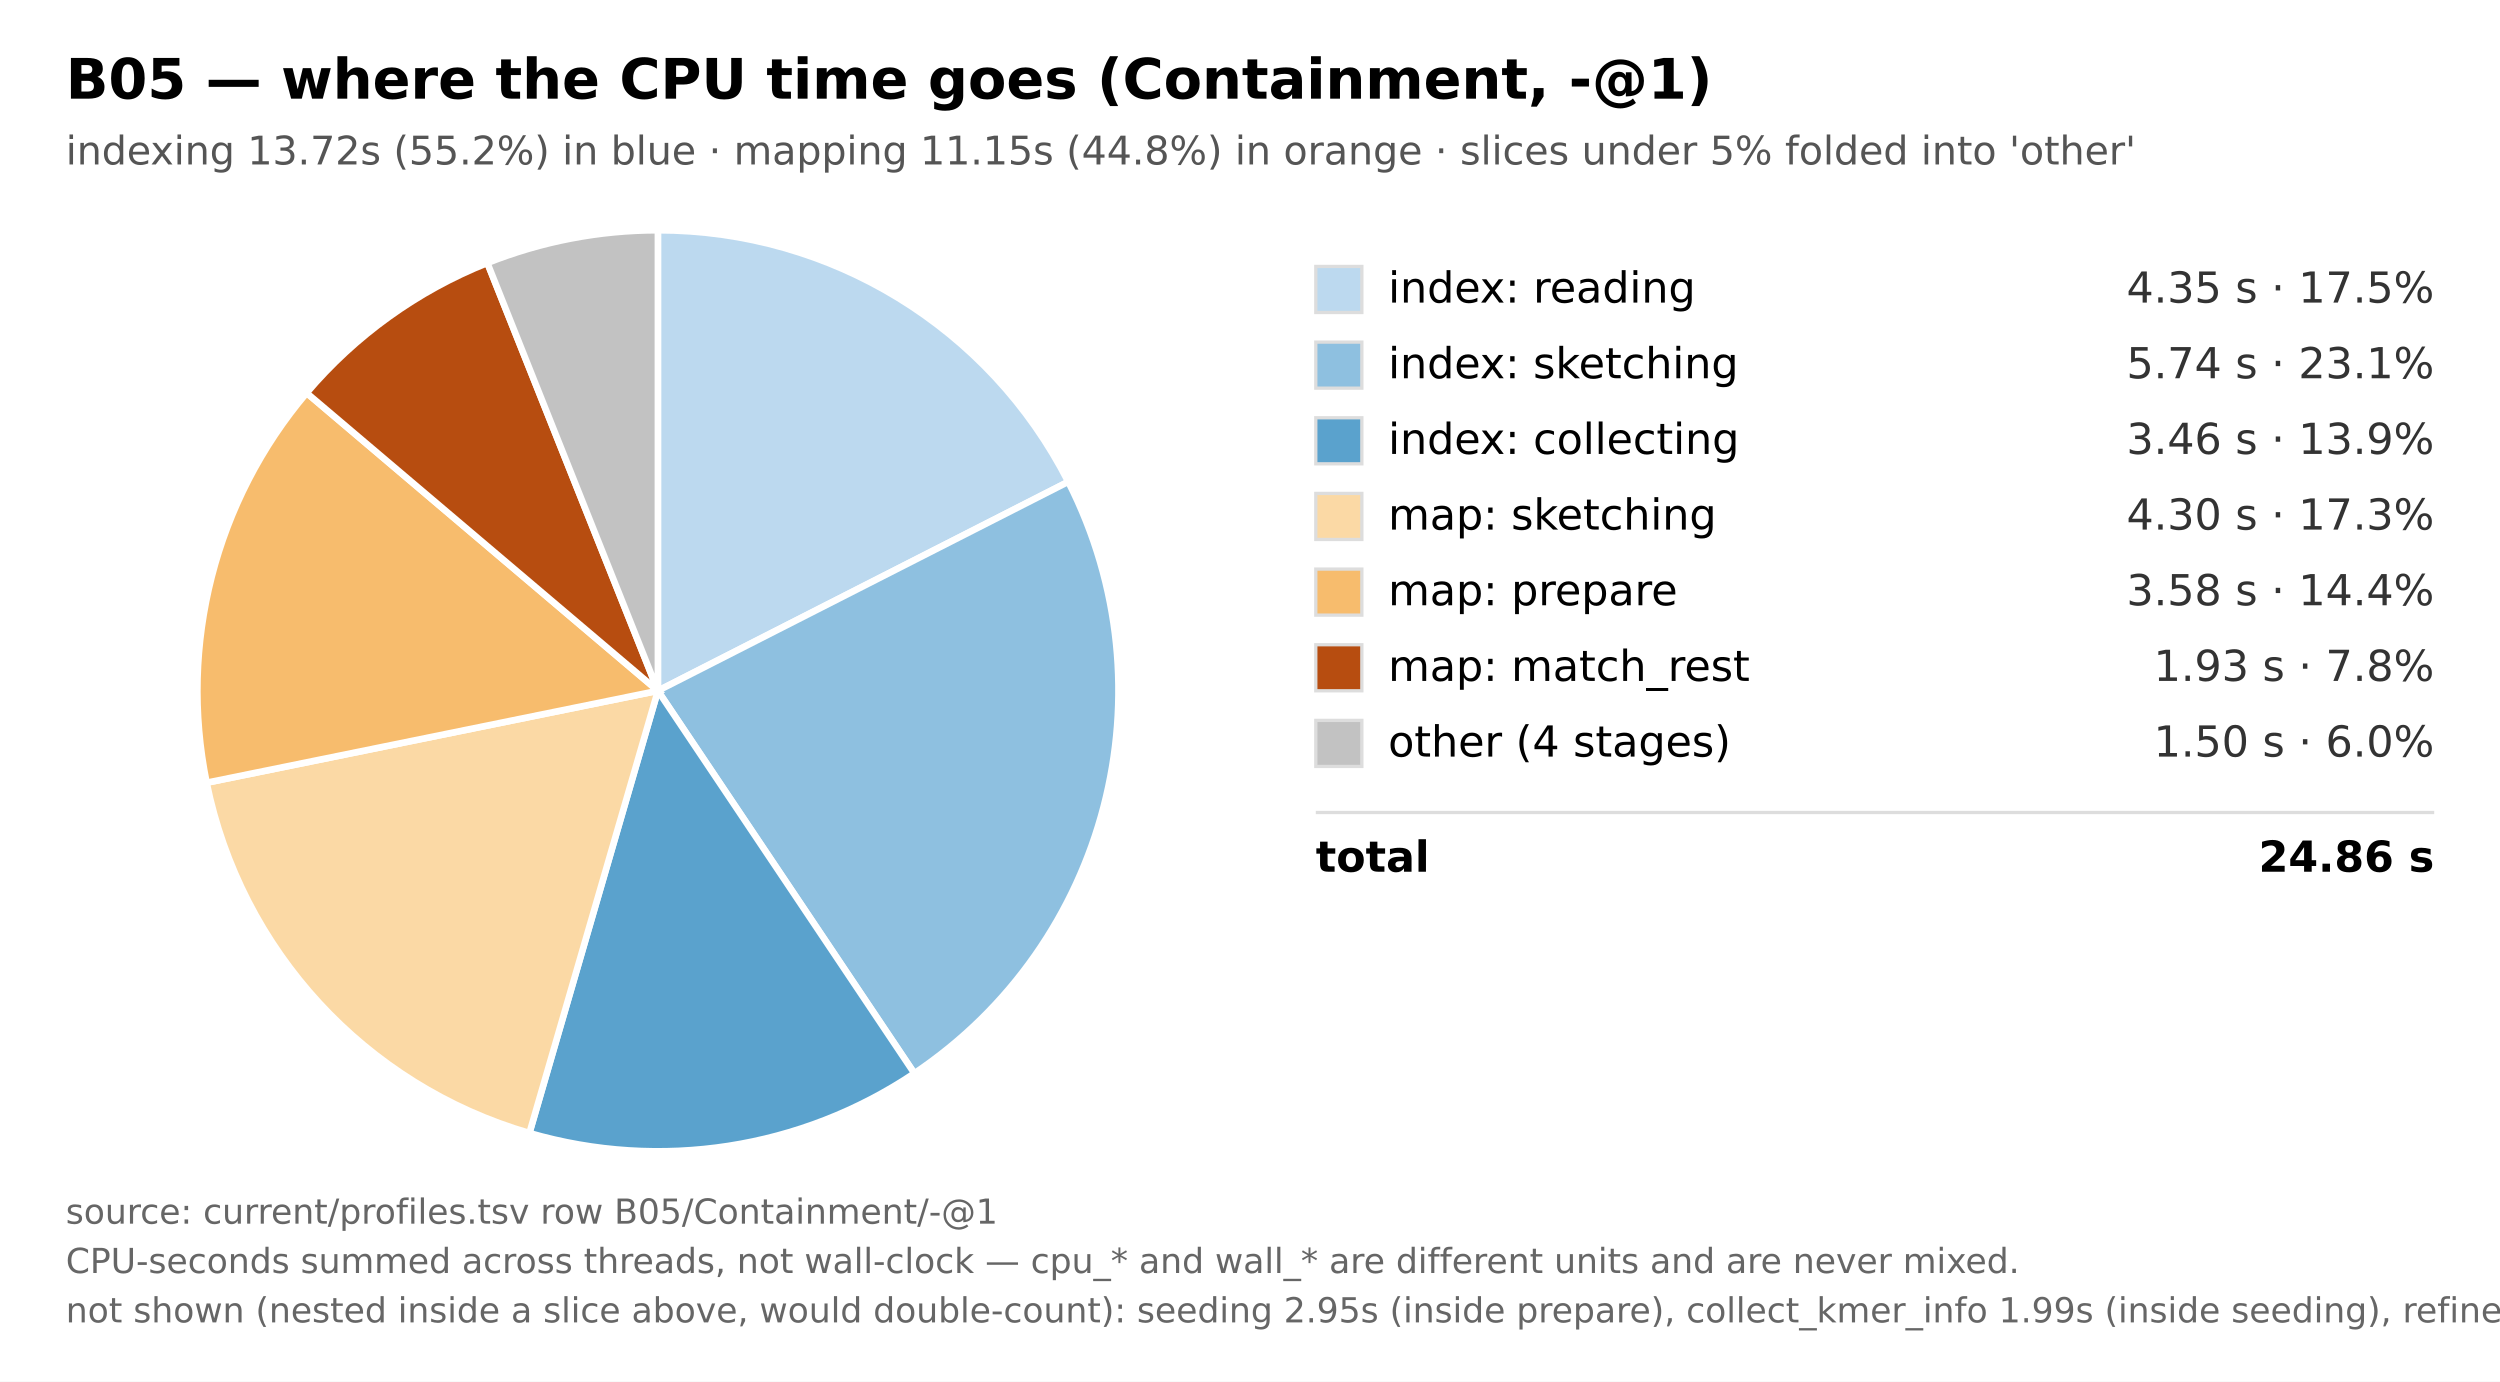
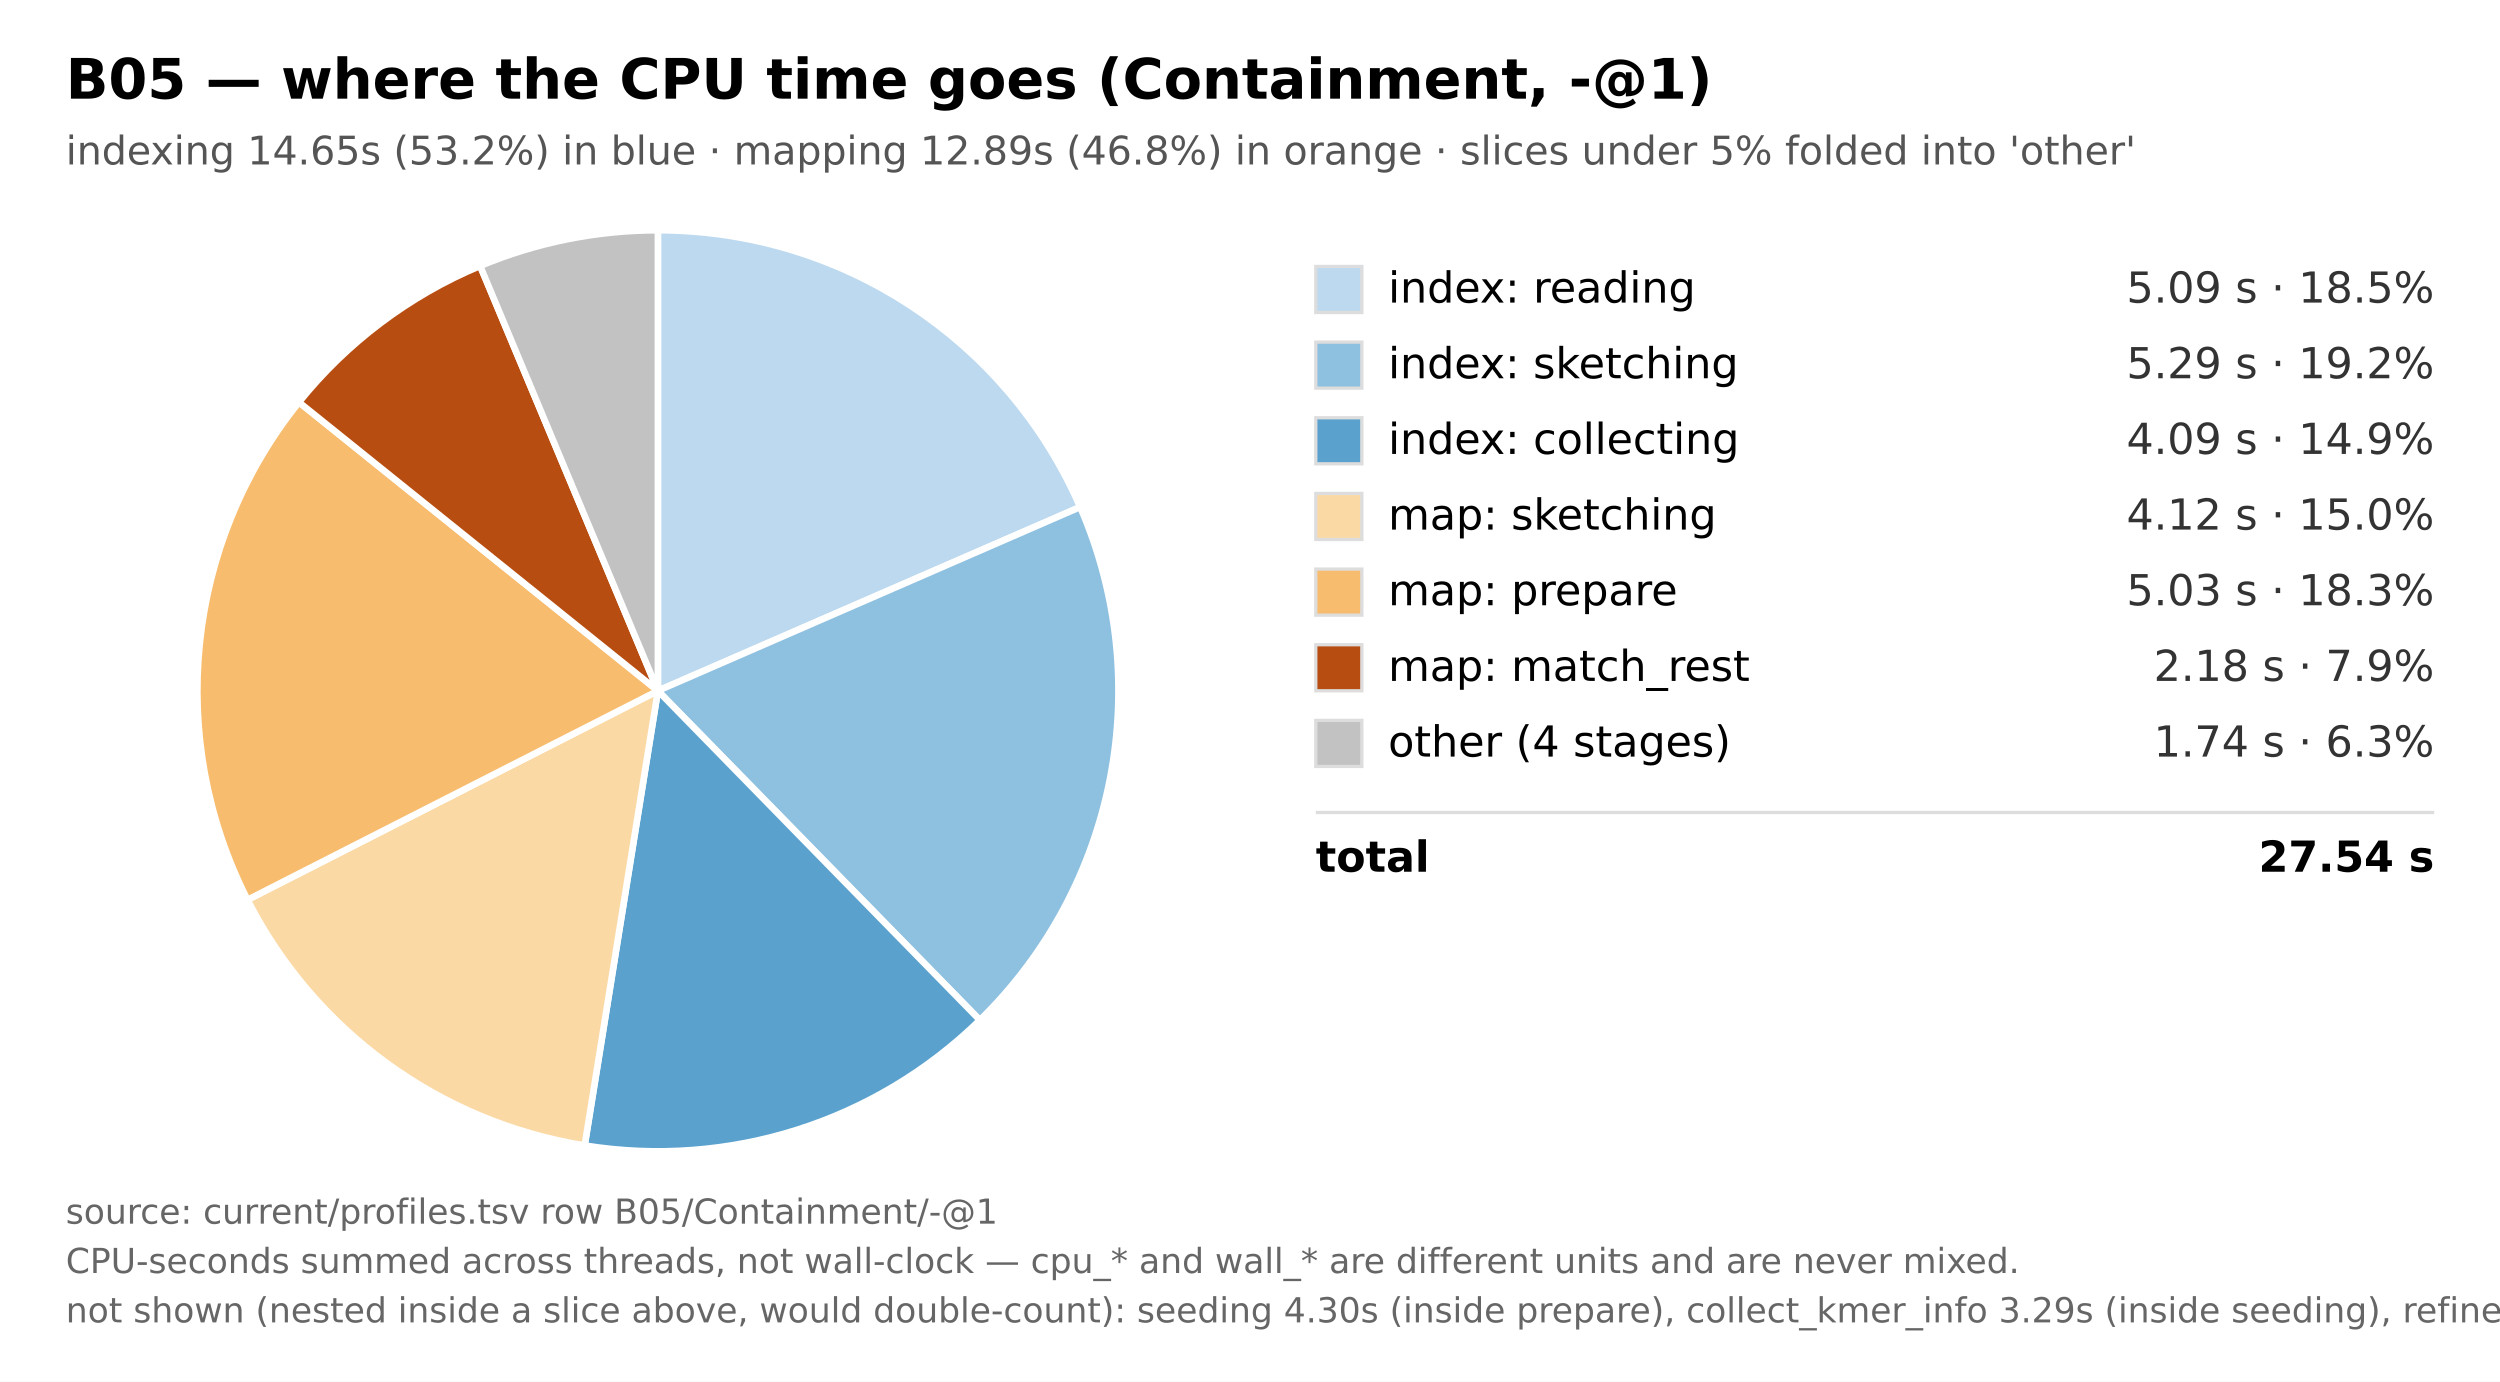
<svg xmlns="http://www.w3.org/2000/svg" width="760" height="420" viewBox="0 0 760 420" font-family="DejaVu Sans, Helvetica, Arial, sans-serif">
  <rect width="760" height="420" fill="#ffffff" />
  <text x="20" y="30" font-size="17" font-weight="bold">B05 — where the CPU time goes (Containment, -@1)</text>
-   <text x="20" y="50" font-size="12" fill="#555555">indexing 13.72s (55.2%) in blue · mapping 11.15s (44.8%) in orange · slices under 5% folded into 'other'</text>
-   <path d="M 200.00,210.00 L 200.00,70.00 A 140.00,140.00 0 0,1 324.75,146.47 Z" fill="#bcd9ef" stroke="#ffffff" stroke-width="2" />
-   <path d="M 200.00,210.00 L 324.75,146.47 A 140.00,140.00 0 0,1 277.96,326.29 Z" fill="#8ec0e0" stroke="#ffffff" stroke-width="2" />
-   <path d="M 200.00,210.00 L 277.96,326.29 A 140.00,140.00 0 0,1 160.94,344.44 Z" fill="#5aa2cd" stroke="#ffffff" stroke-width="2" />
-   <path d="M 200.00,210.00 L 160.94,344.44 A 140.00,140.00 0 0,1 62.82,237.94 Z" fill="#fbd9a5" stroke="#ffffff" stroke-width="2" />
-   <path d="M 200.00,210.00 L 62.82,237.94 A 140.00,140.00 0 0,1 93.22,119.46 Z" fill="#f7bc6d" stroke="#ffffff" stroke-width="2" />
-   <path d="M 200.00,210.00 L 93.22,119.46 A 140.00,140.00 0 0,1 148.16,79.95 Z" fill="#b74d10" stroke="#ffffff" stroke-width="2" />
-   <path d="M 200.00,210.00 L 148.16,79.95 A 140.00,140.00 0 0,1 200.00,70.00 Z" fill="#c2c2c2" stroke="#ffffff" stroke-width="2" />
+   <text x="20" y="50" font-size="12" fill="#555555">indexing 14.65s (53.2%) in blue · mapping 12.89s (46.8%) in orange · slices under 5% folded into 'other'</text>
+   <path d="M 200.00,210.00 L 200.00,70.00 A 140.00,140.00 0 0,1 328.37,154.14 Z" fill="#bcd9ef" stroke="#ffffff" stroke-width="2" />
+   <path d="M 200.00,210.00 L 328.37,154.14 A 140.00,140.00 0 0,1 297.87,310.11 Z" fill="#8ec0e0" stroke="#ffffff" stroke-width="2" />
+   <path d="M 200.00,210.00 L 297.87,310.11 A 140.00,140.00 0 0,1 177.74,348.22 Z" fill="#5aa2cd" stroke="#ffffff" stroke-width="2" />
+   <path d="M 200.00,210.00 L 177.74,348.22 A 140.00,140.00 0 0,1 75.25,273.54 Z" fill="#fbd9a5" stroke="#ffffff" stroke-width="2" />
+   <path d="M 200.00,210.00 L 75.25,273.54 A 140.00,140.00 0 0,1 90.89,122.28 Z" fill="#f7bc6d" stroke="#ffffff" stroke-width="2" />
+   <path d="M 200.00,210.00 L 90.89,122.28 A 140.00,140.00 0 0,1 145.96,80.85 Z" fill="#b74d10" stroke="#ffffff" stroke-width="2" />
+   <path d="M 200.00,210.00 L 145.96,80.85 A 140.00,140.00 0 0,1 200.00,70.00 Z" fill="#c2c2c2" stroke="#ffffff" stroke-width="2" />
  <rect x="400" y="81" width="14" height="14" fill="#bcd9ef" stroke="#dddddd" stroke-width="1" />
  <text x="422" y="92" font-size="13">index: reading</text>
-   <text x="740" y="92" font-size="13" text-anchor="end" fill="#333333">4.35 s · 17.5%</text>
+   <text x="740" y="92" font-size="13" text-anchor="end" fill="#333333">5.09 s · 18.5%</text>
  <rect x="400" y="104" width="14" height="14" fill="#8ec0e0" stroke="#dddddd" stroke-width="1" />
  <text x="422" y="115" font-size="13">index: sketching</text>
-   <text x="740" y="115" font-size="13" text-anchor="end" fill="#333333">5.74 s · 23.1%</text>
+   <text x="740" y="115" font-size="13" text-anchor="end" fill="#333333">5.29 s · 19.2%</text>
  <rect x="400" y="127" width="14" height="14" fill="#5aa2cd" stroke="#dddddd" stroke-width="1" />
  <text x="422" y="138" font-size="13">index: collecting</text>
-   <text x="740" y="138" font-size="13" text-anchor="end" fill="#333333">3.46 s · 13.9%</text>
+   <text x="740" y="138" font-size="13" text-anchor="end" fill="#333333">4.09 s · 14.9%</text>
  <rect x="400" y="150" width="14" height="14" fill="#fbd9a5" stroke="#dddddd" stroke-width="1" />
  <text x="422" y="161" font-size="13">map: sketching</text>
-   <text x="740" y="161" font-size="13" text-anchor="end" fill="#333333">4.30 s · 17.3%</text>
+   <text x="740" y="161" font-size="13" text-anchor="end" fill="#333333">4.12 s · 15.0%</text>
  <rect x="400" y="173" width="14" height="14" fill="#f7bc6d" stroke="#dddddd" stroke-width="1" />
  <text x="422" y="184" font-size="13">map: prepare</text>
-   <text x="740" y="184" font-size="13" text-anchor="end" fill="#333333">3.58 s · 14.4%</text>
+   <text x="740" y="184" font-size="13" text-anchor="end" fill="#333333">5.03 s · 18.3%</text>
  <rect x="400" y="196" width="14" height="14" fill="#b74d10" stroke="#dddddd" stroke-width="1" />
  <text x="422" y="207" font-size="13">map: match_rest</text>
-   <text x="740" y="207" font-size="13" text-anchor="end" fill="#333333">1.93 s · 7.8%</text>
+   <text x="740" y="207" font-size="13" text-anchor="end" fill="#333333">2.18 s · 7.9%</text>
  <rect x="400" y="219" width="14" height="14" fill="#c2c2c2" stroke="#dddddd" stroke-width="1" />
  <text x="422" y="230" font-size="13">other (4 stages)</text>
-   <text x="740" y="230" font-size="13" text-anchor="end" fill="#333333">1.50 s · 6.0%</text>
+   <text x="740" y="230" font-size="13" text-anchor="end" fill="#333333">1.74 s · 6.3%</text>
  <line x1="400" y1="247" x2="740" y2="247" stroke="#dddddd" />
  <text x="400" y="265" font-size="13" font-weight="bold">total</text>
-   <text x="740" y="265" font-size="13" text-anchor="end" font-weight="bold">24.86 s</text>
+   <text x="740" y="265" font-size="13" text-anchor="end" font-weight="bold">27.54 s</text>
  <text x="20" y="372" font-size="10.5" fill="#666666">source: current/profiles.tsv row B05/Containment/-@1</text>
  <text x="20" y="387" font-size="10.5" fill="#666666">CPU-seconds summed across threads, not wall-clock — cpu_* and wall_* are different units and are never mixed.</text>
-   <text x="20" y="402" font-size="10.5" fill="#666666">not shown (nested inside a slice above, would double-count): seeding 2.95s (inside prepare), collect_kmer_info 1.99s (inside seeding), refine 0.87s (inside match_rest)</text>
+   <text x="20" y="402" font-size="10.5" fill="#666666">not shown (nested inside a slice above, would double-count): seeding 4.30s (inside prepare), collect_kmer_info 3.29s (inside seeding), refine 0.89s (inside match_rest)</text>
</svg>
